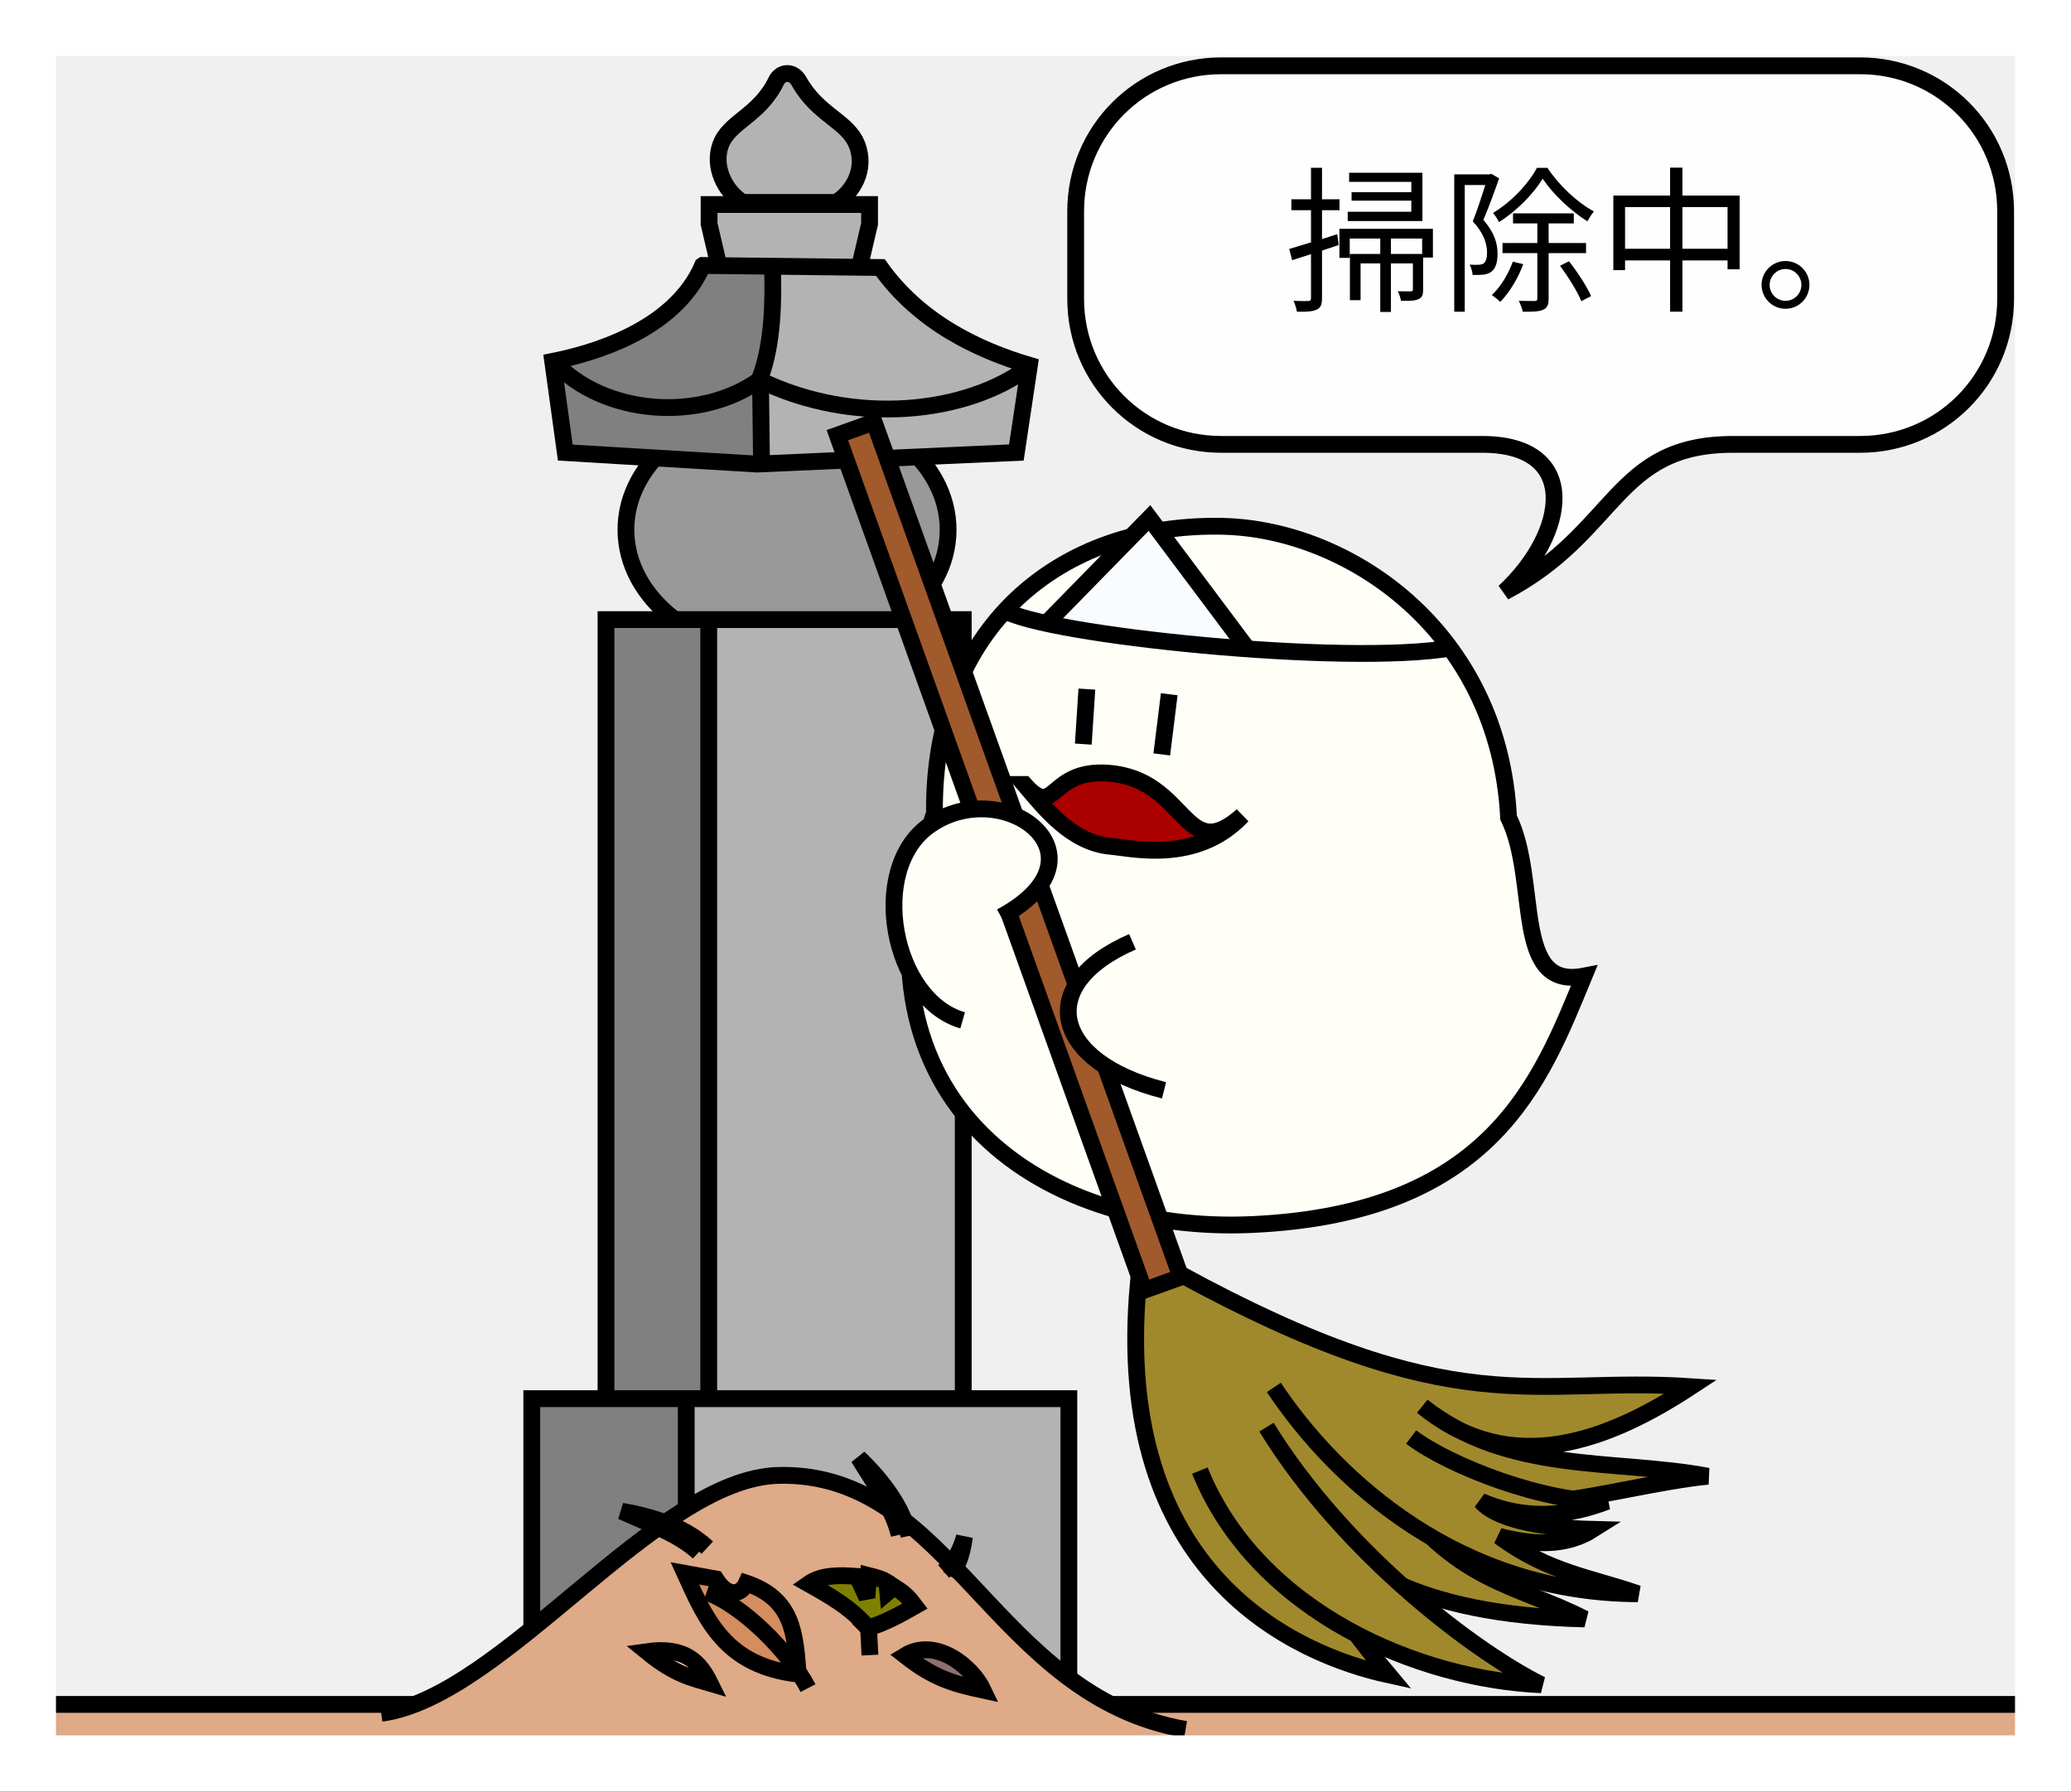
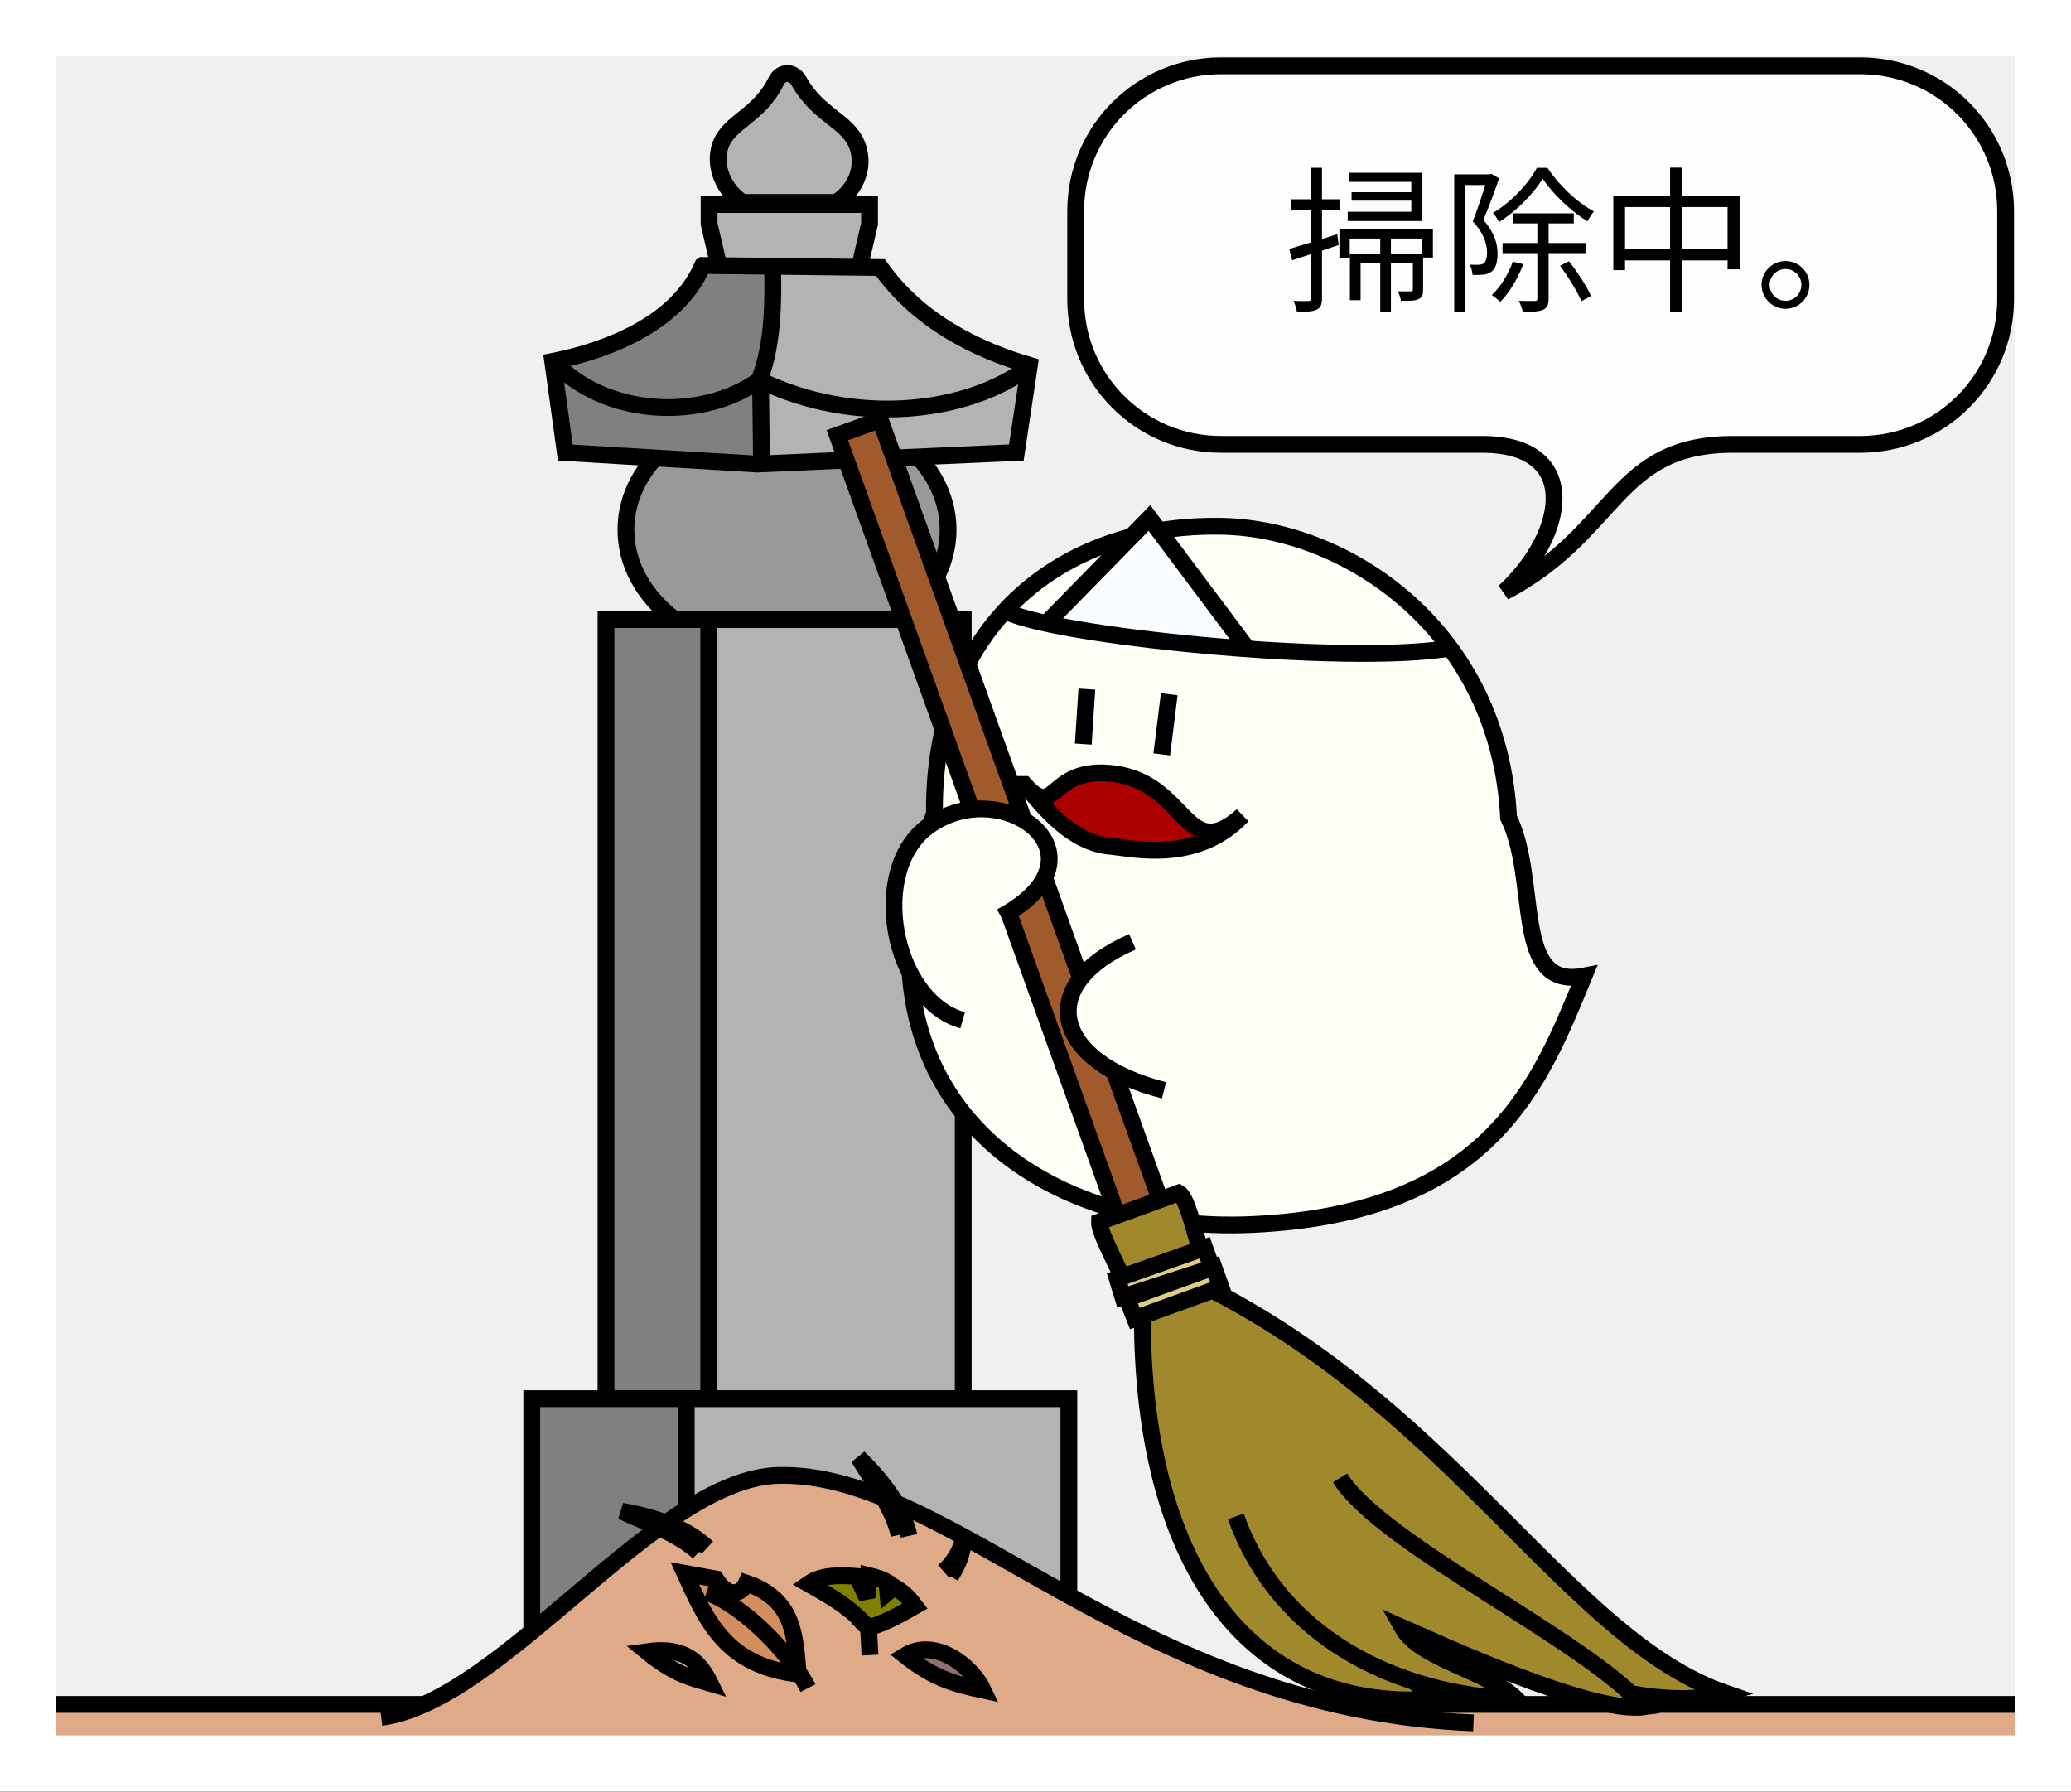
<svg xmlns="http://www.w3.org/2000/svg" width="370" height="320" id="svg3172" version="1.1">
  <defs id="defs3174" />
  <g id="layer1" transform="translate(0,-732.3622)" style="display:none">
    <path style="fill:none;stroke:#0000ff;stroke-width:1px;stroke-linecap:butt;stroke-linejoin:miter;stroke-opacity:1;display:inline" d="M 10,1042.362 360,742.362" id="path3025" />
    <path style="fill:none;stroke:#0000ff;stroke-width:1px;stroke-linecap:butt;stroke-linejoin:miter;stroke-opacity:1;display:inline" d="M 10,742.362 360,1042.362" id="path3027" />
    <path style="fill:none;stroke:#ff0000;stroke-width:1px;stroke-linecap:butt;stroke-linejoin:miter;stroke-opacity:1;display:inline" d="m 10,732.362 0,320" id="path3006" />
    <path style="fill:none;stroke:#ff0000;stroke-width:1px;stroke-linecap:butt;stroke-linejoin:miter;stroke-opacity:1;display:inline" d="m 360,732.362 0,320" id="path3010" />
    <path style="fill:none;stroke:#ff0000;stroke-width:1px;stroke-linecap:butt;stroke-linejoin:miter;stroke-opacity:1;display:inline" d="m 0,742.362 370,3e-5" id="path3016" />
    <path style="fill:none;stroke:#ff0000;stroke-width:1px;stroke-linecap:butt;stroke-linejoin:miter;stroke-opacity:1;display:inline" d="m 0,1042.362 370,0" id="path3018" />
  </g>
  <g id="layer3" style="display:inline">
    <g style="stroke-width:2.379;display:inline" id="g4593" transform="matrix(1.261242,0,0,1.261242,-1157.145,-1518.481)">
      <path id="path4411-9" d="m 1051.766,1278.99 c 0,9.797 -10.216,17.738 -22.819,17.738 -12.603,0 -22.819,-7.942 -22.819,-17.738 0,-9.796 10.216,-17.738 22.819,-17.738 12.603,0 22.819,7.942 22.819,17.738 z" style="fill:#999999;stroke:#000000;stroke-width:2.379;stroke-linecap:round;stroke-miterlimit:4;stroke-opacity:1;stroke-dashoffset:0;display:inline" />
      <path id="rect4413-4-8" d="m 1018.071,1291.29 35.812,0 0,153.6 -35.812,0 z" style="fill:#b3b3b3;stroke:none;display:inline" />
      <path id="rect4413-4-8-2" d="m 1002.896,1291.29 14.389,0 0,153.6 -14.389,0 z" style="fill:#808080;stroke:none;display:inline" />
      <path id="path4403-1" d="m 1027.409,1215.45 c -2.402,4.934 -6.688,5.708 -7.881,9.065 -1.086,3.055 0.586,6.505 3.126,8.112 l 13.246,0 c 2.308,-1.377 4.316,-4.61 2.977,-8.111 -1.318,-3.447 -5.535,-4.204 -8.242,-9.066 -0.801,-1.44 -2.524,-1.443 -3.226,0 z" style="fill:#b3b3b3;stroke:#000000;stroke-width:2.379;stroke-linecap:butt;stroke-linejoin:miter;stroke-opacity:1;display:inline" />
      <path id="rect4405-7" d="m 1017.907,1232.925 22.732,0 0,2.747 -1.585,6.778 -19.561,0 -1.586,-6.778 z" style="fill:#b3b3b3;stroke:#000000;stroke-width:2.379;stroke-linecap:round;stroke-miterlimit:4;stroke-opacity:1;stroke-dashoffset:0;display:inline" />
      <path id="path4407-4-4" d="m 1027.016,1241.458 15.257,0.289 c 5.511,7.751 13.655,11.677 21.112,13.851 l -1.881,12.551 -36.668,1.44 0.035,-0.186 -0.086,-11.569 c 1.541,-5.161 2.443,-10.983 2.23,-16.375 z" style="fill:#b3b3b3;stroke:none;display:inline" />
      <path id="path4407-4-4-5" d="m 1016.646,1241.007 10.478,0.469 c 0.552,5.677 -1.02,14.693 -2.242,16.916 l 0.374,11.649 -27.471,-2.167 -2.125,-12.38 c 6.948,-2.2 18.032,-4.683 20.986,-14.488 z" style="fill:#808080;stroke:none;display:inline" />
      <path id="path4407-4" d="m 1016.998,1241.557 25.176,0.289 c 5.511,7.751 13.783,11.677 21.112,13.851 l -1.85,12.353 -36.699,1.638 -27.197,-1.629 -1.784,-12.915 c 5.156,-1.03 17.199,-4.208 21.241,-13.586 z" style="fill:none;stroke:#000000;stroke-width:2.379;stroke-linecap:butt;stroke-linejoin:miter;stroke-opacity:1;display:inline" />
      <path id="path4409-0" d="m 995.735,1255.016 c 7.314,7.968 21.099,8.678 29.3,2.764 13.527,6.557 29.361,4.765 38.102,-1.786" style="fill:none;stroke:#000000;stroke-width:2.379;stroke-linecap:butt;stroke-linejoin:miter;stroke-opacity:1;display:inline" />
      <path id="rect4413-4" d="m 1003.305,1291.715 50.605,0 0,153.6 -50.605,0 z" style="fill:none;stroke:#000000;stroke-width:2.379;stroke-linecap:round;stroke-miterlimit:4;stroke-opacity:1;stroke-dashoffset:0;display:inline" />
      <path id="path4415-8" d="m 1026.884,1241.4 c 0.168,5.123 0.063,11.163 -1.7,15.934 l 0.149,12.056" style="fill:none;stroke:#000000;stroke-width:2.379;stroke-linecap:butt;stroke-linejoin:miter;stroke-opacity:1;display:inline" />
      <path id="path4456" d="m 1017.859,1291.943 0,154.372" style="fill:none;stroke:#000000;stroke-width:2.379;stroke-linecap:butt;stroke-linejoin:miter;stroke-opacity:1" />
      <path id="rect4413-4-8-5" d="m 1014.99,1401.93 53.841,0 0,47.754 -53.841,0 z" style="fill:#b3b3b3;stroke:none;display:inline" />
      <path id="rect4413-4-8-2-1" d="m 992.176,1401.93 21.632,0 0,47.754 -21.632,0 z" style="fill:#808080;stroke:none;display:inline" />
      <path id="rect4413-4-7" d="m 992.791,1402.062 76.08,0 0,47.754 -76.08,0 z" style="fill:none;stroke:#000000;stroke-width:2.379;stroke-linecap:round;stroke-miterlimit:4;stroke-opacity:1;stroke-dashoffset:0;display:inline" />
      <path id="path4456-1" d="m 1014.672,1402.133 0,47.995" style="fill:none;stroke:#000000;stroke-width:2.379;stroke-linecap:butt;stroke-linejoin:miter;stroke-opacity:1;display:inline" />
    </g>
    <rect style="fill:#deaa87;fill-opacity:1;stroke:#000000;stroke-width:3;display:inline" id="rect4722" width="412.297" height="47.607" x="-28.349" y="304.477" />
    <g transform="matrix(1.261242,0,0,1.261242,-1113.398,-1181.372)" style="stroke-width:2.379;display:inline" id="g6184">
      <path id="path5567" d="m 1060.247,1110.11 c 33.975,-1.599 40.803,-20.42 46.914,-35.189 -10.247,2.009 -6.293,-13.479 -10.687,-22.449 -1.336,-26.437 -22.675,-40.834 -40.45,-41.25 -23.243,-0.543 -41.18,14.521 -40.872,40.618 -13.751,39.947 14.53,59.708 45.095,58.27 z" style="fill:#fffff8;fill-opacity:1;stroke:#000000;stroke-width:2.379;stroke-linecap:butt;stroke-linejoin:miter;stroke-opacity:1;display:inline" />
      <path id="path5569" d="m 1027.893,1047.785 c 4.519,5.087 3.341,-2.218 11.839,-1.601 11.346,0.824 10.695,13.414 19.027,5.999 -6.51,6.906 -15.719,4.611 -18.593,4.368 -5.681,-0.482 -9.531,-5.561 -12.274,-8.766 z" style="fill:#aa0000;fill-opacity:1;stroke:#000000;stroke-width:2.379;stroke-linecap:butt;stroke-linejoin:miter;stroke-opacity:1;display:inline" />
      <path id="path5571" d="m 1036.737,1034.278 -0.509,7.79" style="fill:none;stroke:#000000;stroke-width:2.379;stroke-linecap:butt;stroke-linejoin:miter;stroke-opacity:1;display:inline" />
      <path id="path5573" d="m 1048.404,1035.005 -1.058,8.522" style="fill:none;stroke:#000000;stroke-width:2.379;stroke-linecap:butt;stroke-linejoin:miter;stroke-opacity:1;display:inline" />
      <path id="path3910-85" d="m 1030.56,1025.408 15.04,-15.363 13.958,18.629" style="fill:#f8fcff;fill-opacity:1;stroke:#000000;stroke-width:2.379;stroke-linecap:butt;stroke-linejoin:miter;stroke-opacity:1;display:inline" />
      <path id="path3908-16" d="m 1024.878,1023.043 c 5.811,3.612 48.629,8.003 63.514,5.397" style="fill:none;stroke:#000000;stroke-width:2.379;stroke-linecap:butt;stroke-linejoin:miter;stroke-opacity:1;display:inline" />
    </g>
-     <g transform="matrix(1.261242,0,0,1.261242,-1113.398,-1181.372)" style="stroke-width:2.379;display:inline" id="g6178">
-       <path id="path6154" d="m 1044.017,1118.506 c -3.781,41.28 22.401,52.54 35.481,55.402 -7.38,-8.812 -12.34,-16.293 -13.479,-25.768 5.977,10.058 17.348,17.261 41.23,17.84 -10.03,-5.132 -18.233,-4.922 -28.456,-19.513 15.023,7.557 31.877,0.753 45.899,-0.705 -13.125,-2.476 -28.333,-0.287 -40.437,-9.911 12.61,10.343 26.502,4.809 38.058,-2.775 -22.569,-1.52 -32.934,5.61 -72.746,-16.155 z" style="fill:#a0892c;stroke:#000000;stroke-width:2.379;stroke-linecap:butt;stroke-linejoin:miter;stroke-opacity:1" />
-       <path id="path6156" d="m 1052.739,1144.969 c 8.187,20.187 31.279,29.619 48.365,30.327 -9.044,-4.458 -27.747,-18.32 -38.929,-36.483" style="fill:#a0892c;stroke:#000000;stroke-width:2.379;stroke-linecap:butt;stroke-linejoin:miter;stroke-opacity:1" />
-       <path id="path6158" d="m 1063.219,1133.181 c 9.007,13.532 26.538,29.137 51.562,29.231 -6.469,-2.275 -12.675,-2.972 -19.624,-8.127 4.879,1.253 9.454,1.44 13.281,-0.991 -8.251,-0.201 -13.898,-1.666 -15.857,-3.964 7.087,3.041 13.238,1.737 17.84,10e-5 -8.759,0.196 -22.2,-4.923 -27.751,-9.118" style="fill:#a0892c;stroke:#000000;stroke-width:2.379;stroke-linecap:butt;stroke-linejoin:miter;stroke-opacity:1" />
-       <rect transform="matrix(0.9412304,-0.3377652,0.3377652,0.9412304,0,0)" y="1277.876" x="605.346" height="128.673" width="5.528" id="rect6151" style="fill:#a05a2c;fill-opacity:1;stroke:#000000;stroke-width:2.379;stroke-linecap:round;stroke-miterlimit:4;stroke-opacity:1;stroke-dasharray:none;stroke-dashoffset:0" />
+     <g id="g3421">
+       <rect transform="matrix(0.9412304,-0.3377652,0.3377652,0.9412304,0,0)" y="123.699" x="114.549" height="162.287" width="8.139" id="rect6151" style="fill:#a05a2c;fill-opacity:1;stroke:#000000;stroke-width:3;stroke-linecap:round;stroke-miterlimit:4;stroke-opacity:1;stroke-dasharray:none;stroke-dashoffset:0" />
+       <path id="path3357" d="m 254.11,289.47 c 8.891,3.109 36.602,17.858 54.099,12.969 -27.365,-9.451 -47.591,-49.011 -91.124,-71.686 l -2.983,-8.62 c -1.052,-3.524 -2.183,-8.305 -3.5,-9.025 l -14.181,5.164 c -0.085,1.443 2.138,5.768 3.542,8.758 l 4.122,8.263 c 0.099,43.17 18.098,70.165 51.33,68.3 -9.309,-11.114 -14.687,-20.55 -17.877,-24.61" style="fill:#a0892c;stroke:#000000;stroke-width:3;stroke-linecap:butt;stroke-linejoin:miter;stroke-opacity:1" />
+       <path id="path6156" d="m 220.789,270.892 c 7.696,21.661 28.637,31.804 50.188,32.698 -5.356,-5.282 -17.23,-7.105 -20.464,-12.874 6.298,2.758 33.697,15.459 43.116,14.198 -9.691,-11.589 -46.922,-29.059 -54.217,-40.908" style="fill:#a0892c;stroke:#000000;stroke-width:3;stroke-linecap:butt;stroke-linejoin:miter;stroke-opacity:1" />
+       <path id="path3333" d="m 202.748,235.544 -1.409,-3.573 15.516,-5.627 1.288,3.621 z" style="fill:#decd87;stroke:#000000;stroke-width:3;stroke-linecap:butt;stroke-linejoin:miter;stroke-opacity:1" />
+       <path id="path3333-1" d="m 200.602,231.682 -0.996,-3.263 15.619,-5.524 1.288,3.621 z" style="fill:#decd87;stroke:#000000;stroke-width:3;stroke-linecap:butt;stroke-linejoin:miter;stroke-opacity:1;display:inline" />
    </g>
    <path style="fill:#fffff8;fill-opacity:1;stroke:#000000;stroke-width:3;stroke-linecap:butt;stroke-linejoin:miter;stroke-opacity:1;display:inline" d="m 178.844,163.784 c 20.141,-10.923 0.381,-25.68 -12.843,-16.3 -11.04,7.831 -6.607,31.206 5.983,34.789" id="path5565" />
    <path style="fill:#fffff8;fill-opacity:1;stroke:#000000;stroke-width:3;stroke-linecap:butt;stroke-linejoin:miter;stroke-opacity:1;display:inline" d="m 202.327,168.239 c -17.654,7.671 -14.277,21.495 5.636,26.537" id="path5587" />
-     <path style="fill:#deaa87;stroke:#000000;stroke-width:3;stroke-linecap:butt;stroke-linejoin:miter;stroke-opacity:1;display:inline" d="m 68.109,306.065 c 21.901,-2.934 49.07,-41.999 71,-42.5 30.835,-0.705 38.425,39.488 72.707,45.379" id="path6160" />
+     <path style="fill:#deaa87;stroke:#000000;stroke-width:3;stroke-linecap:butt;stroke-linejoin:miter;stroke-opacity:1;display:inline" d="m 68.109,306.796 c 21.901,-2.934 49.07,-42.73 71,-43.231 30.835,-0.705 63.558,41.826 124.141,44.21" id="path6160" />
    <path style="fill:#d38d5f;stroke:#000000;stroke-width:3;stroke-linecap:butt;stroke-linejoin:miter;stroke-opacity:1;display:inline" d="m 122.359,281.065 c 3.87,8.549 7.364,16.536 20.25,18 -0.567,-7.104 -0.83,-13.394 -9.25,-16.25 -0.881,1.979 -3.255,2.796 -5.5,-0.75 z" id="path6162" />
    <path style="fill:none;stroke:#000000;stroke-width:3;stroke-linecap:butt;stroke-linejoin:miter;stroke-opacity:1;display:inline" d="m 144.359,301.565 c -3.409,-6.588 -11.844,-14.921 -18.125,-17.125" id="path6164" />
    <path style="fill:#808000;stroke:#000000;stroke-width:3;stroke-linecap:butt;stroke-linejoin:miter;stroke-opacity:1;display:inline" d="m 155.07,290.806 c -2.922,-3.542 -6.764,-5.705 -10.607,-7.867 2.303,-1.61 5.429,-1.575 8.662,-1.326 l 1.768,3.801 0.265,-3.978 c 1.564,0.383 2.649,0.766 3.27,1.149 l 0.177,1.856 1.149,-0.972 c 2.372,1.473 2.925,2.427 3.712,3.447 -2.887,1.649 -5.743,3.171 -8.397,3.889 z" id="path6166" />
    <path style="fill:none;stroke:#000000;stroke-width:3;stroke-linecap:butt;stroke-linejoin:miter;stroke-opacity:1;display:inline" d="m 155.159,290.54 0.265,5.127" id="path6168" />
    <path style="fill:#916f6f;stroke:#000000;stroke-width:3;stroke-linecap:butt;stroke-linejoin:miter;stroke-opacity:1;display:inline" d="m 161.699,295.755 c 5.045,3.98 8.486,5.012 13.965,6.187 -2.1,-4.452 -8.645,-9.432 -13.965,-6.187 z" id="path6170" />
    <path style="fill:#ffccaa;stroke:#000000;stroke-width:3;stroke-linecap:butt;stroke-linejoin:miter;stroke-opacity:1;display:inline" d="m 115.56,295.048 c 5.058,4.138 8.071,4.696 11.314,5.657 -1.801,-3.677 -4.387,-6.64 -11.314,-5.657 z" id="path6172" />
    <path style="fill:#89a02c;stroke:#000000;stroke-width:3;stroke-linecap:butt;stroke-linejoin:miter;stroke-opacity:1;display:inline" d="m 160.639,274.188 c -1.049,-4.596 -4.429,-9.192 -7.248,-13.789 4.836,4.655 7.95,9.31 9.016,13.965" id="path6174" />
    <path style="fill:#89a02c;stroke:#000000;stroke-width:3;stroke-linecap:butt;stroke-linejoin:miter;stroke-opacity:1;display:inline" d="m 168.594,280.729 c 2.054,-1.79 3.065,-3.928 3.712,-6.187 -0.509,3.938 -1.51,5.415 -2.475,7.071" id="path6176" />
    <path style="fill:#89a02c;stroke:#000000;stroke-width:3;stroke-linecap:butt;stroke-linejoin:miter;stroke-opacity:1;display:inline" d="m 124.806,277.315 c -3.447,-3.216 -8.824,-5.124 -13.736,-7.347 6.615,1.14 11.805,3.246 15.298,6.502" id="path6174-8" />
  </g>
  <g id="layer4">
    <g id="g5116" transform="translate(66.71924,-96.86645)">
      <path id="rect13841" d="m 151.435,108.625 114.185,0 c 14.392,0 25.978,11.586 25.978,25.978 l 0,15.669 c 0,14.392 -11.586,25.978 -25.978,25.978 l -22.721,0 c -21.294,0 -20.537,15.712 -40.864,26.364 11.235,-10.419 13.792,-26.364 -3.955,-26.364 l -46.645,0 c -14.392,0 -25.978,-11.586 -25.978,-25.978 l 0,-15.669 c 0,-14.392 11.586,-25.978 25.978,-25.978 z" style="fill:#fefefe;fill-opacity:1;stroke:#000000;stroke-width:3" />
      <text id="text6768-1" y="150.323" x="162.83" style="font-size:28px;font-style:normal;font-variant:normal;font-weight:normal;font-stretch:normal;line-height:125%;letter-spacing:0px;word-spacing:0px;writing-mode:lr-tb;fill:#000000;fill-opacity:1;stroke:none;font-family:MS UI Gothic;-inkscape-font-specification:MS UI Gothic" xml:space="preserve">
        <tspan style="font-size:28px;font-style:normal;font-variant:normal;font-weight:normal;font-stretch:normal;fill:#000000;fill-opacity:1;font-family:MS UI Gothic;-inkscape-font-specification:MS UI Gothic" y="150.323" x="162.83" id="tspan5696">掃除中。</tspan>
      </text>
    </g>
  </g>
  <g id="layer2">
    <path style="fill:#ffffff;stroke:none;display:inline" d="m 0,0 0,320 370,0 0,-320 -10,10 0,300 -350,0 0,-300 350,0 10,-10 z" id="path21072" />
  </g>
</svg>
